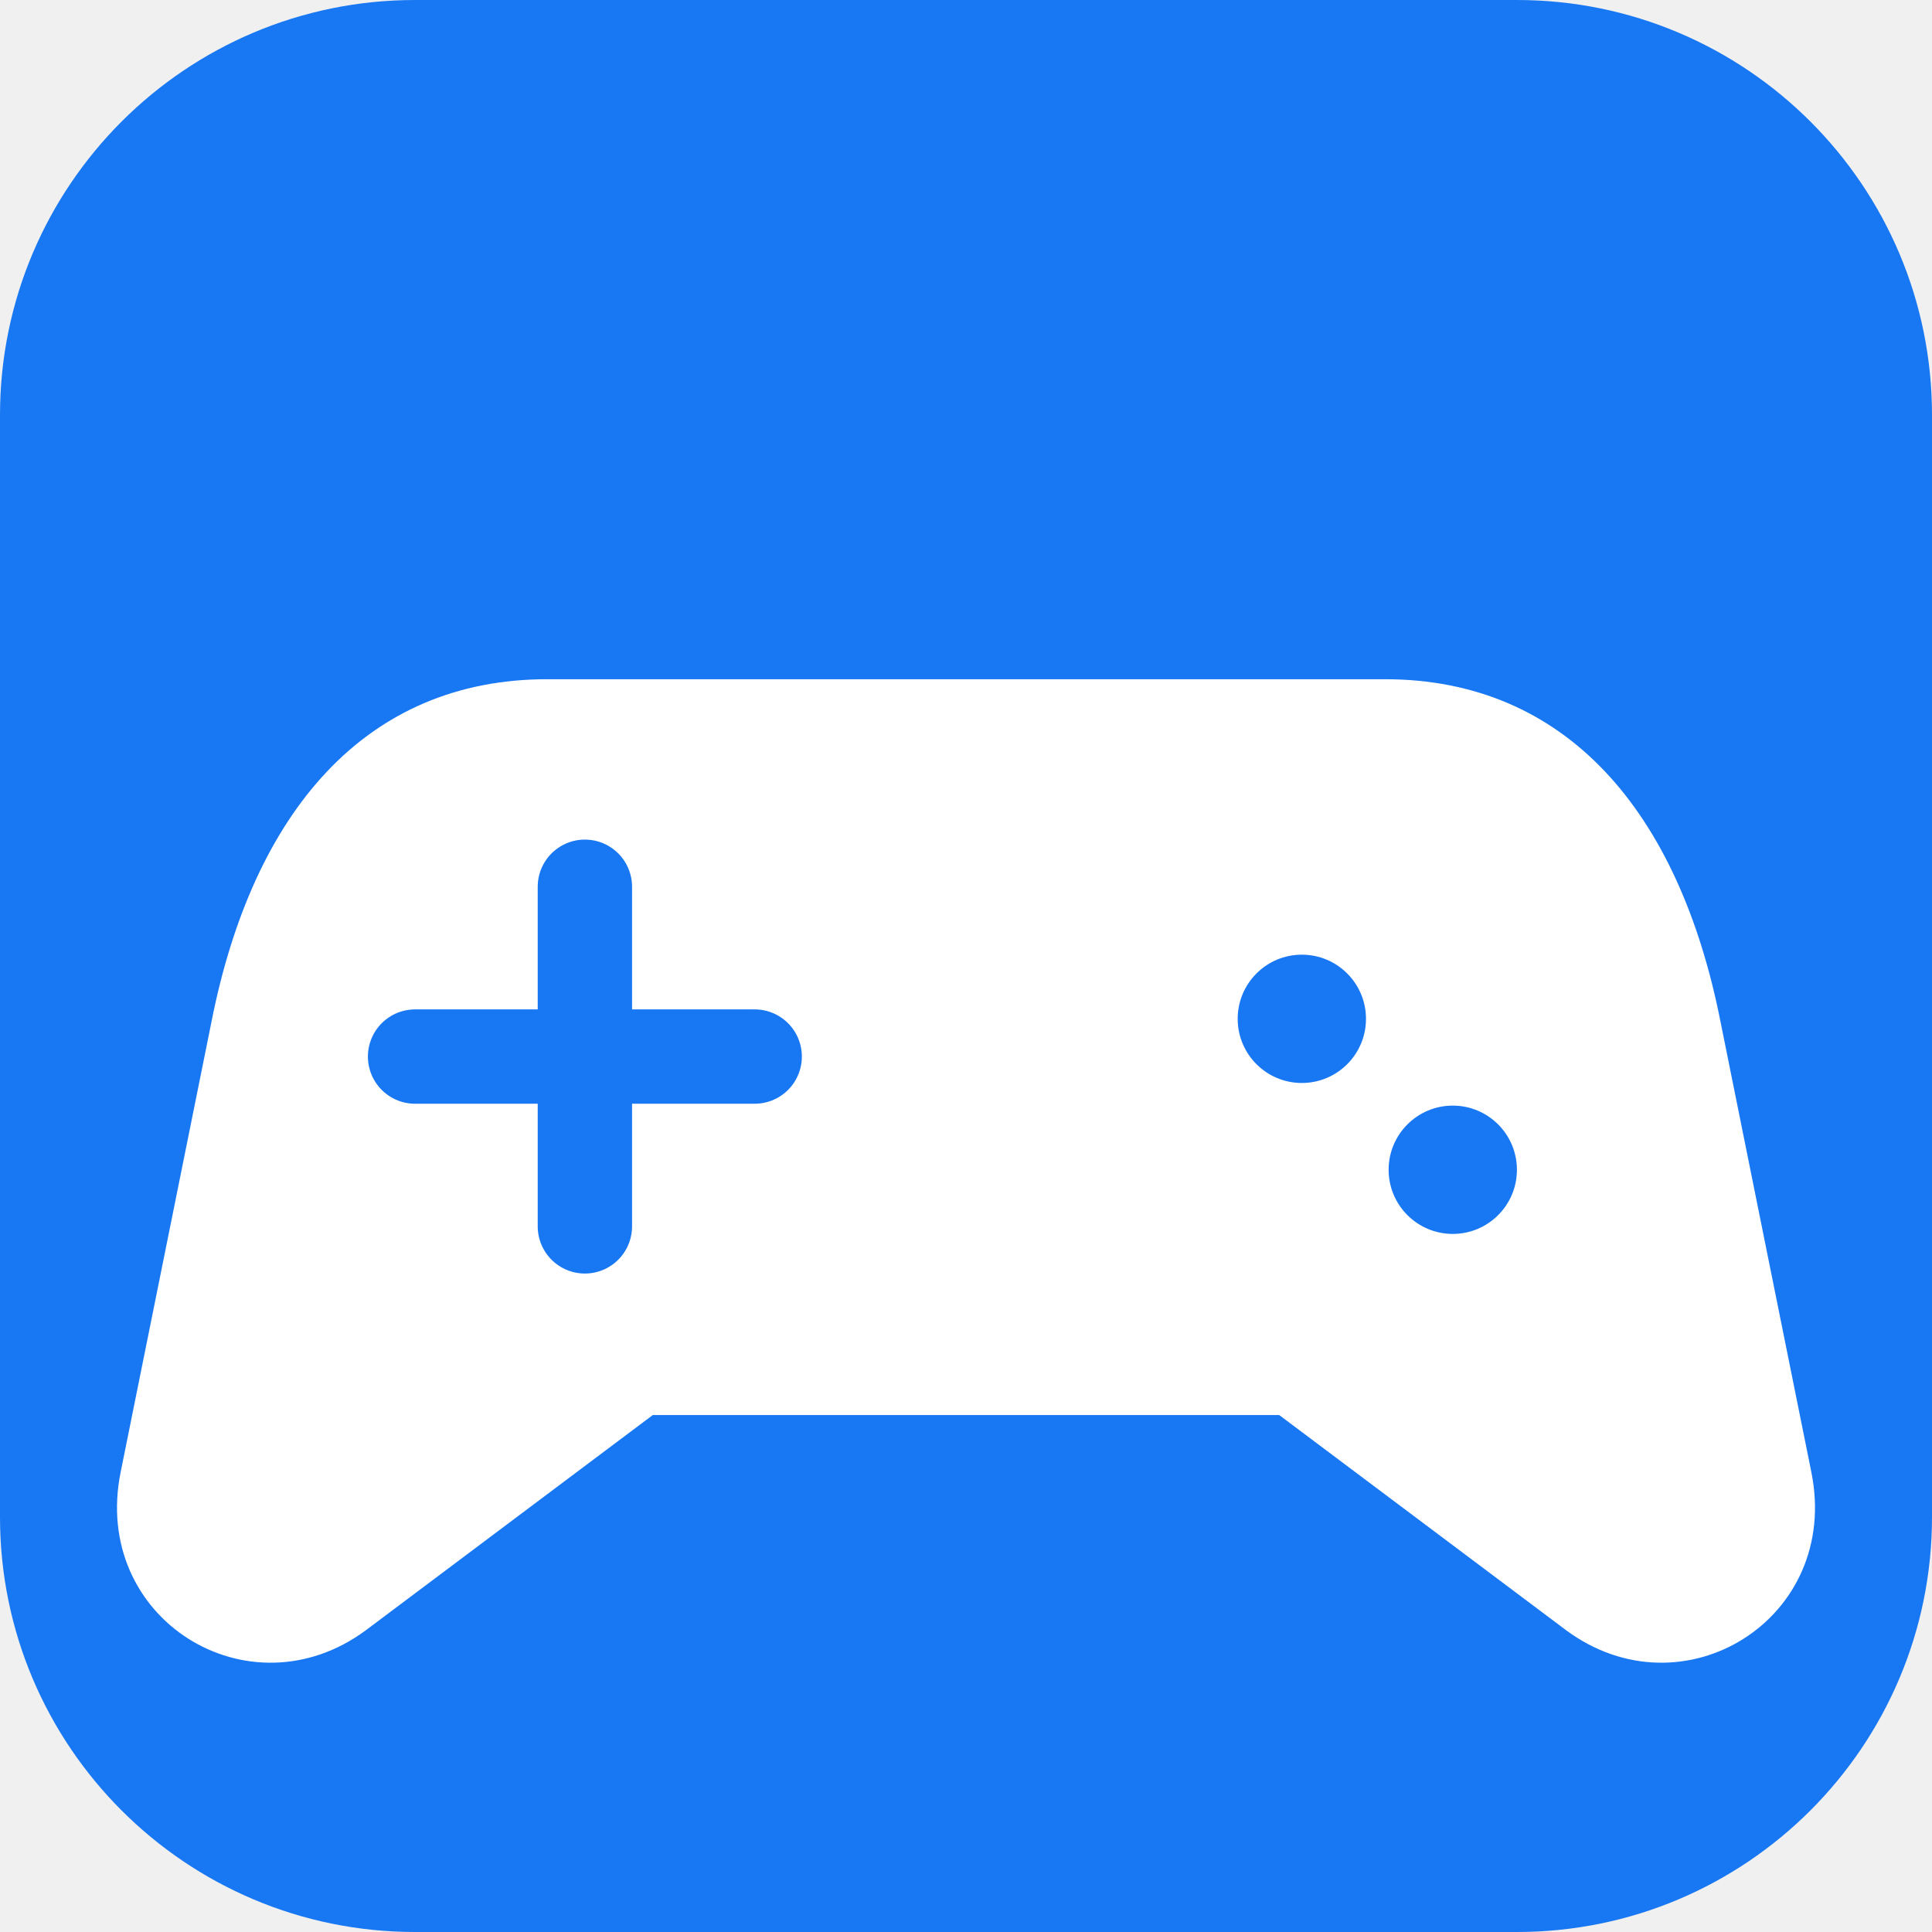
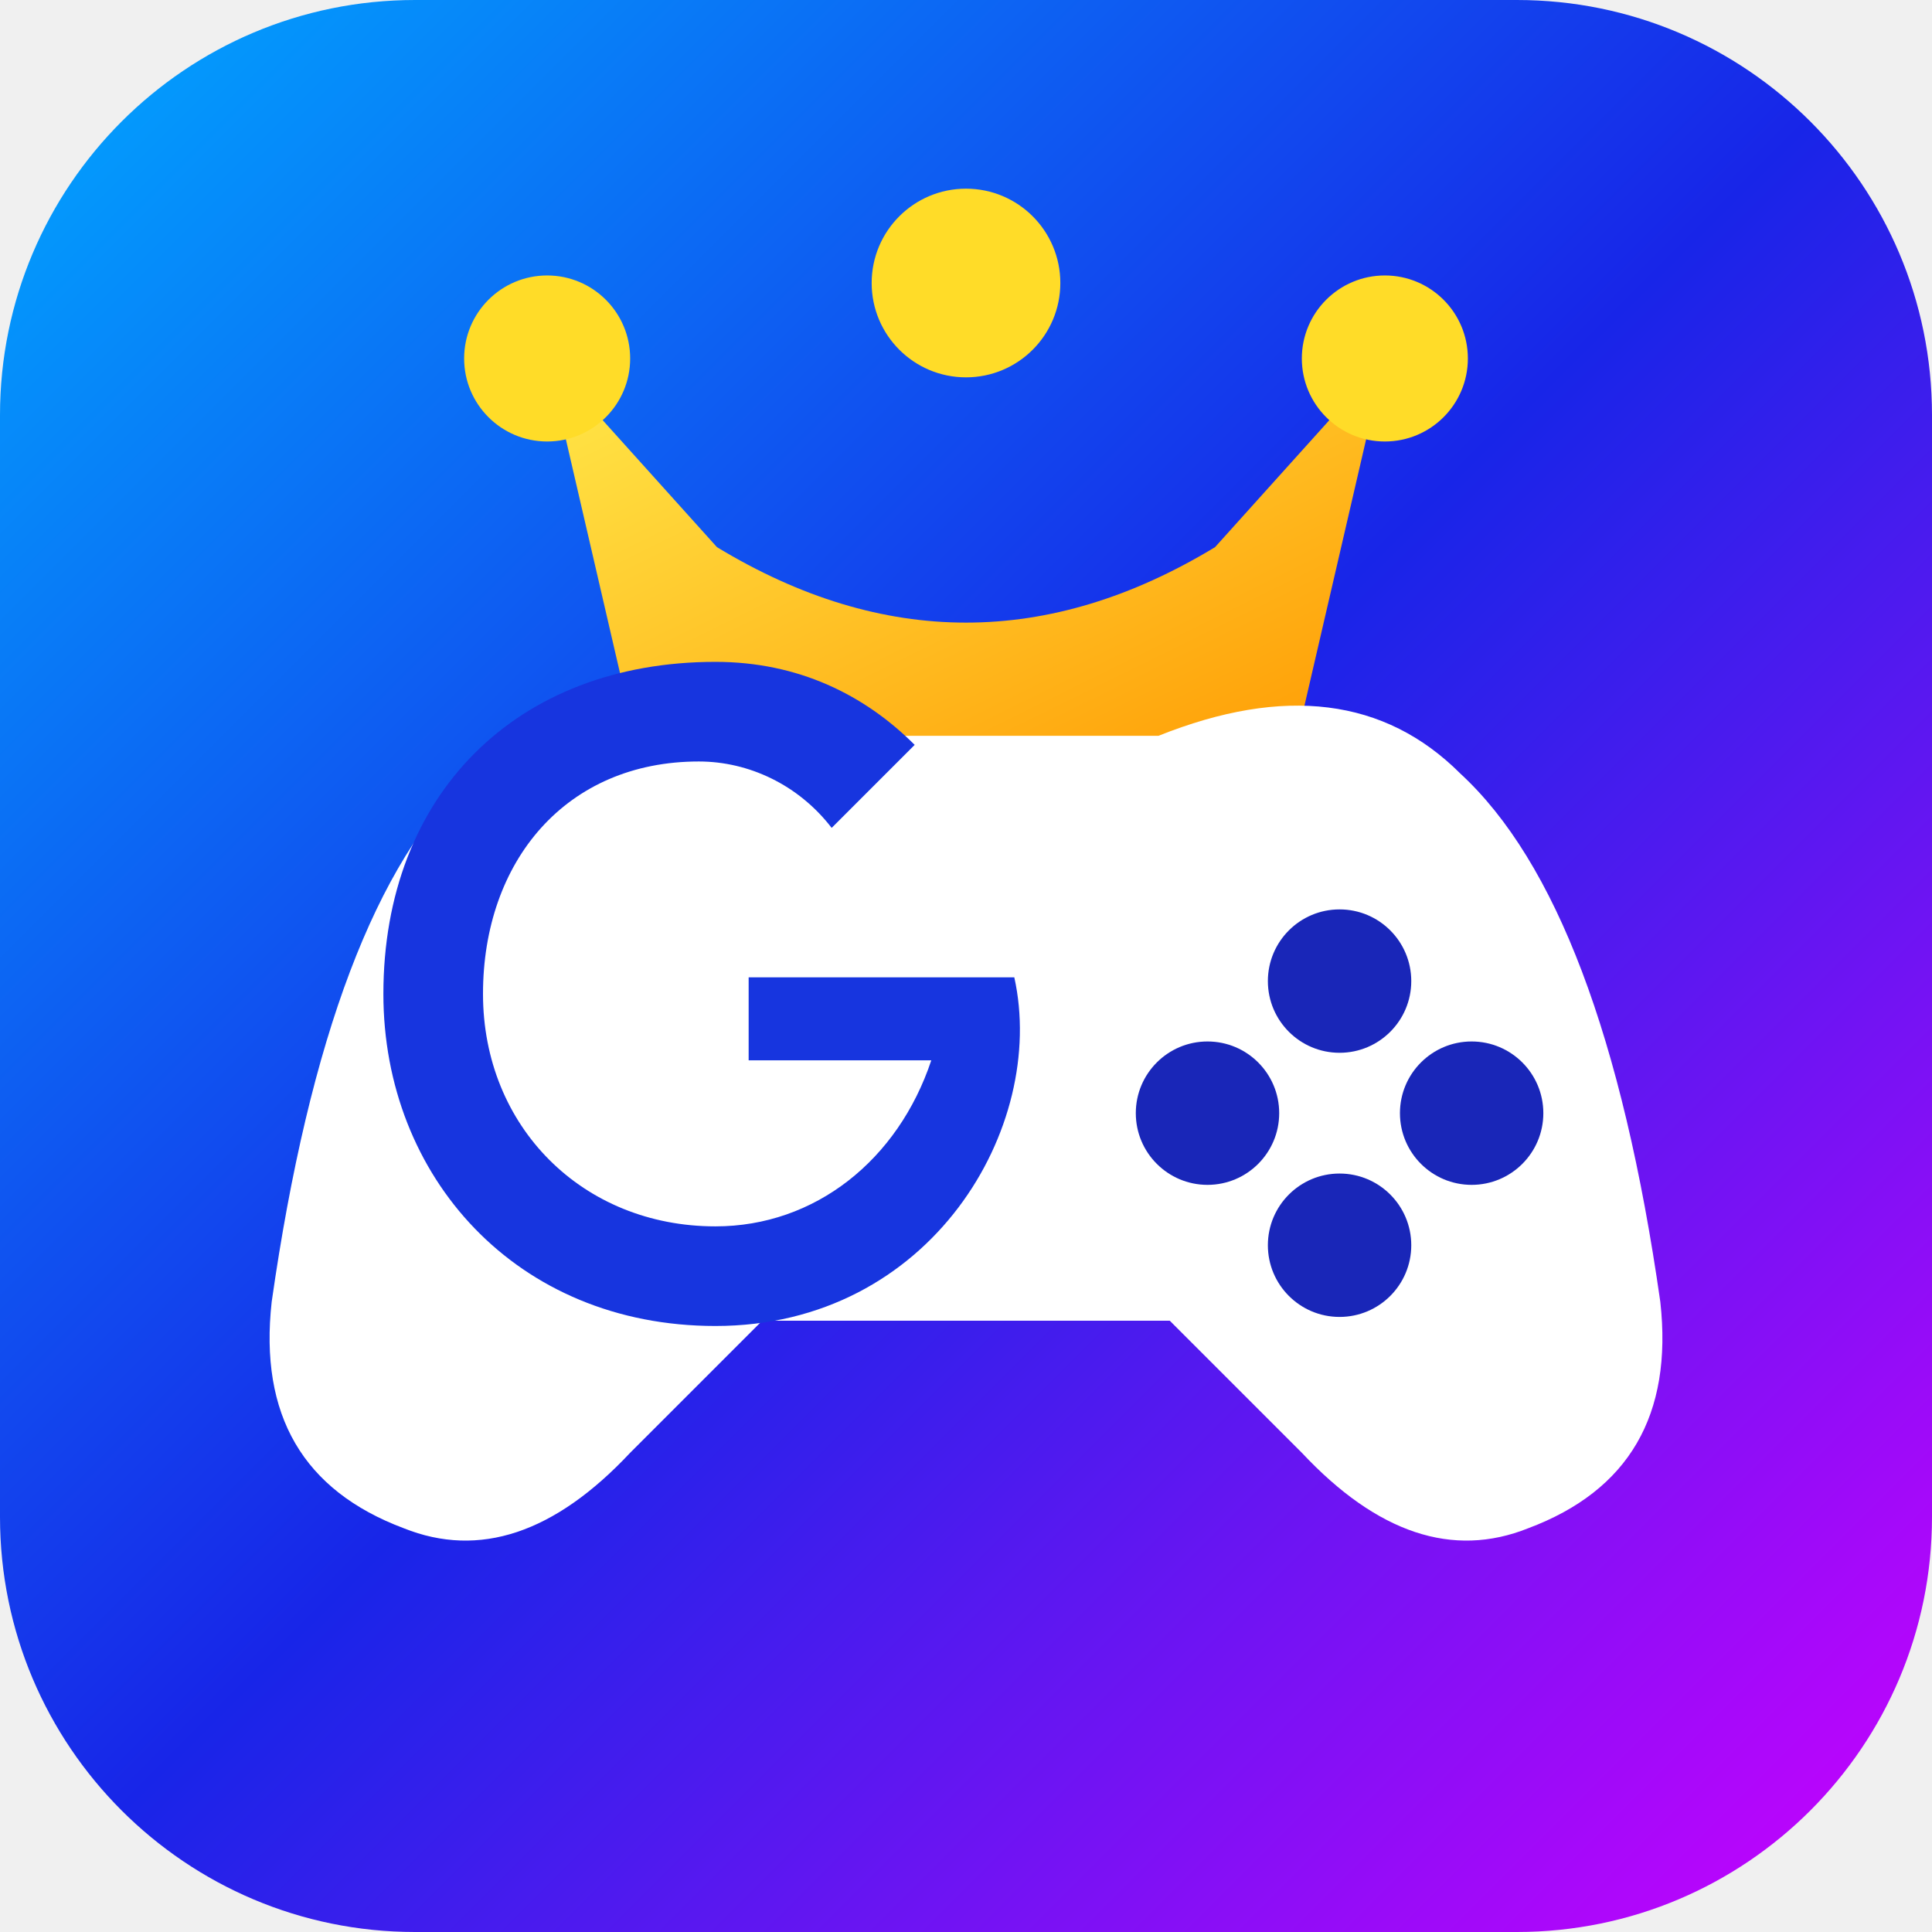
<svg xmlns="http://www.w3.org/2000/svg" viewBox="0 0 512 512">
-   <rect width="512" height="512" rx="110" fill="#1877f2" />
-   <path d="M145 180h222c48 0 78 35 89 91l24 119c8 39-34 65-65 42l-76-57H173l-76 57c-31 23-73-3-65-42l24-119c11-56 41-91 89-91z" fill="white" />
-   <path d="M155 235v90m-45-45h90" stroke="#1877f2" stroke-width="25" stroke-linecap="round" />
-   <circle cx="345" cy="270" r="17" fill="#1877f2" />
-   <circle cx="385" cy="310" r="17" fill="#1877f2" />
+   <defs>
+     <linearGradient id="bg" x1="0" y1="0" x2="1" y2="1">
+       <stop offset="0%" stop-color="#00aaff" />
+       <stop offset="50%" stop-color="#1825e8" />
+       <stop offset="100%" stop-color="#d000ff" />
+     </linearGradient>
+     <linearGradient id="gold" x1="0" y1="0" x2="1" y2="1">
+       <stop offset="0%" stop-color="#ffe94a" />
+       <stop offset="100%" stop-color="#ff9800" />
+     </linearGradient>
+   </defs>
+   <rect width="512" height="512" rx="110" fill="url(#bg)" />
+   <path d="M145 95 L190 145 Q256 185 322 145 L367 95 L345 190 Q256 220 167 190 Z" fill="url(#gold)" />
+   <circle cx="145" cy="95" r="22" fill="#ffdc28" />
+   <circle cx="256" cy="75" r="25" fill="#ffdc28" />
+   <circle cx="367" cy="95" r="22" fill="#ffdc28" />
+   <path d="M125 205 Q155 175 205 195 L307 195 Q357 175 387 205            Q425 240 440 345 Q445 390 405 405            Q375 417 345 385 L310 350 L202 350            L167 385 Q137 417 107 405 Q67 390 72 345            Q87 240 125 205Z" fill="white" />
+   <path d="M190 235            C150 235 125 265 125 305            C125 345 155 375 195 375            C225 375 250 355 260 325            L205 325 L205 300 L285 300            C295 345 260 405 195 405            C135 405 95 360 95 305            C95 245 135 205 195 205            C220 205 240 215 255 230            L230 255 C220 242 205 235 190 235Z" fill="#1735df" transform="translate(18,-5) scale(.88)" />
+   <g fill="#1926b8">
+     <circle cx="355" cy="260" r="19" />
+     <circle cx="390" cy="295" r="19" />
+     <circle cx="355" cy="330" r="19" />
+     <circle cx="320" cy="295" r="19" />
+   </g>
</svg>
